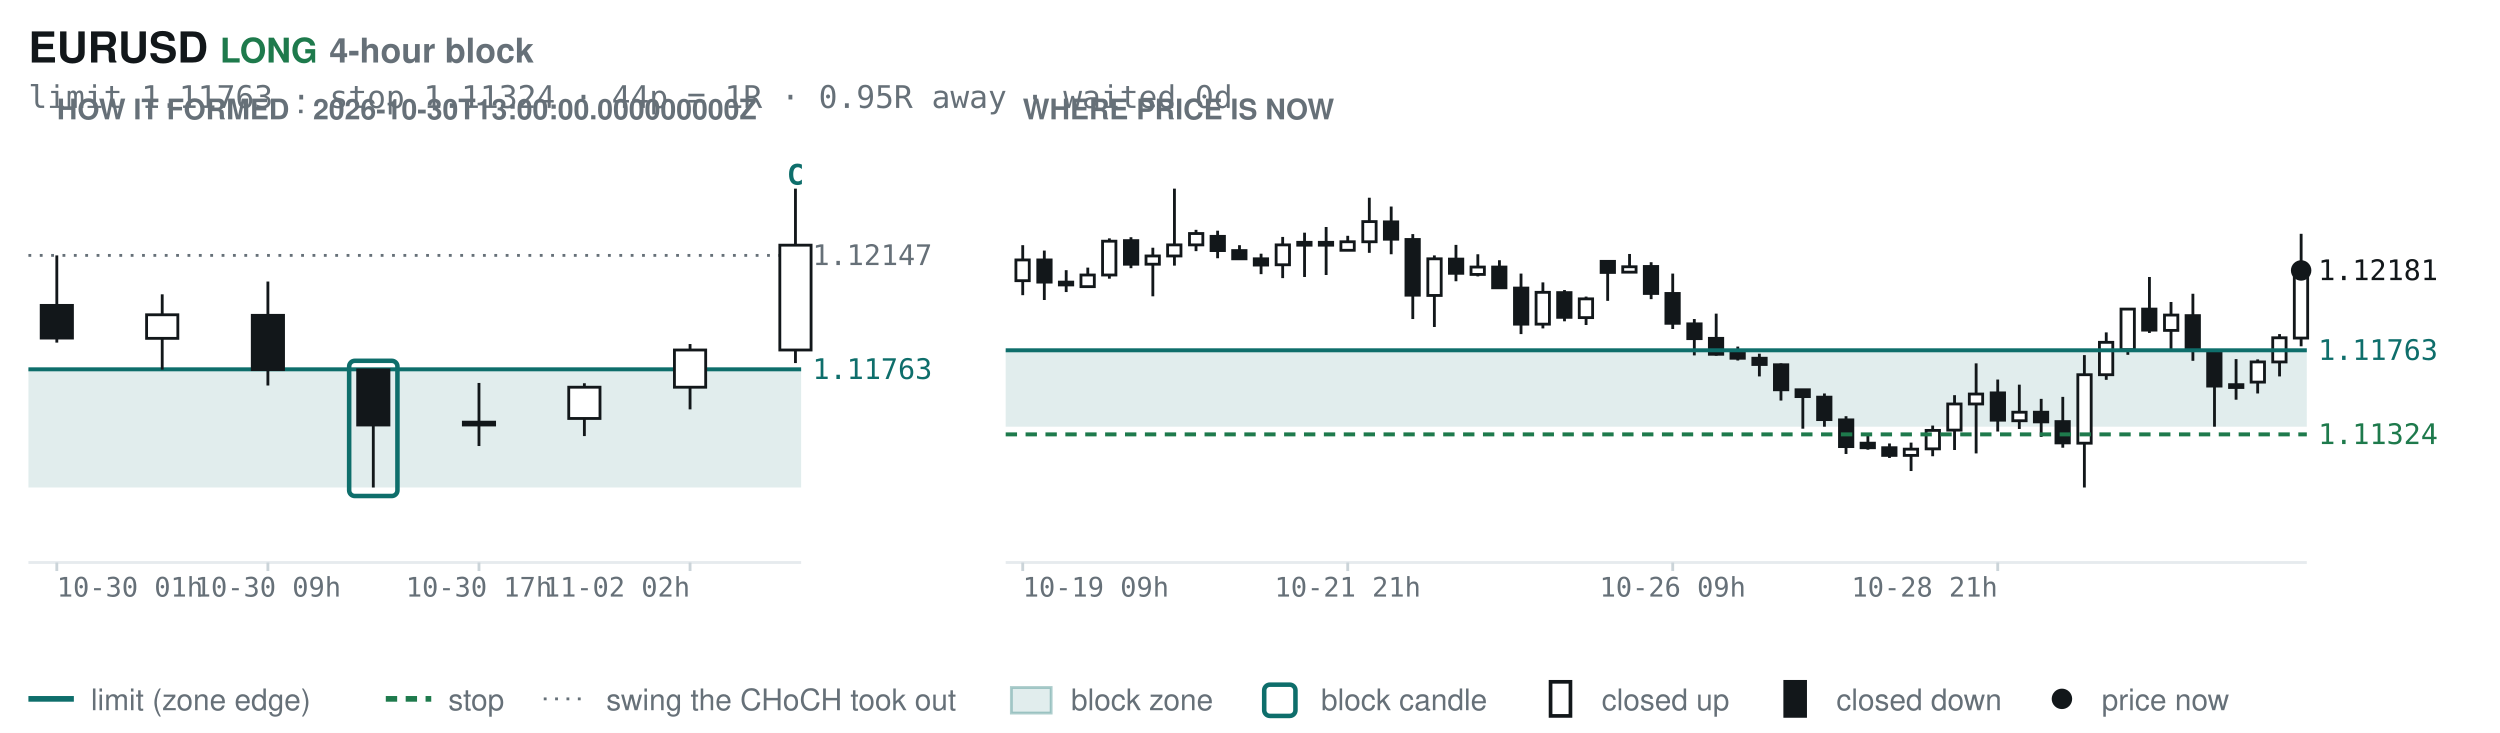
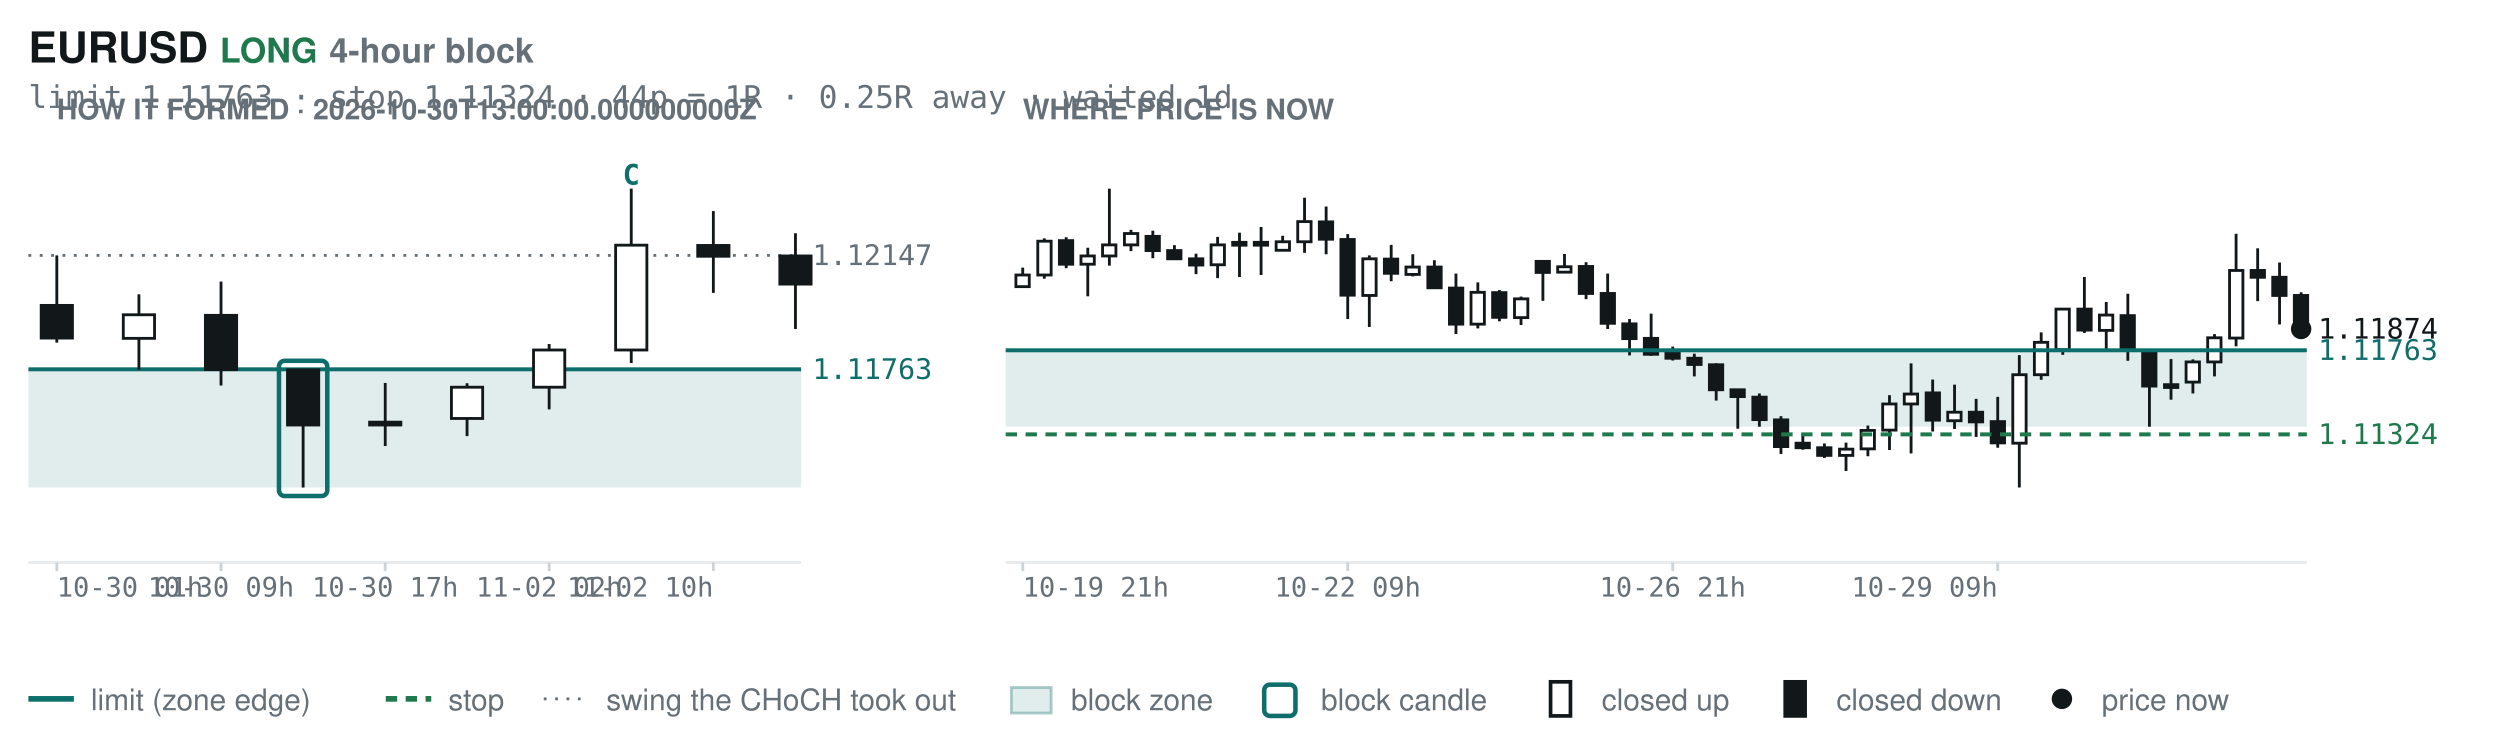
<svg xmlns="http://www.w3.org/2000/svg" viewBox="0 0 880 258" width="880" height="258" role="img" aria-label="EURUSD long order block: the candles that formed it, and where price is now">
  <rect width="880" height="258" fill="#FFFFFF" />
  <text x="10" y="22" fill="#12171A" font-family="system-ui,-apple-system,Segoe UI,Helvetica,Arial,sans-serif" font-size="15" font-weight="700">EURUSD <tspan fill="#1E7A4C" font-size="12">LONG</tspan>
    <tspan fill="#667078" font-size="12">4-hour block</tspan>
  </text>
-   <text x="10" y="38" fill="#667078" font-family="ui-monospace,SFMono-Regular,Menlo,Consolas,monospace" font-size="11">limit 1.11763 · stop 1.11324 · 44p = 1R · 0.95R away · waited 0d</text>
+   <text x="10" y="38" fill="#667078" font-family="ui-monospace,SFMono-Regular,Menlo,Consolas,monospace" font-size="11">limit 1.11763 · stop 1.11324 · 44p = 1R · 0.25R away · waited 1d</text>
  <text x="20" y="42" fill="#667078" font-family="system-ui,-apple-system,Segoe UI,Helvetica,Arial,sans-serif" font-size="10" font-weight="600">HOW IT FORMED · 2026-10-30T13:00:00.000000000Z</text>
  <text x="360" y="42" fill="#667078" font-family="system-ui,-apple-system,Segoe UI,Helvetica,Arial,sans-serif" font-size="10" font-weight="600">WHERE PRICE IS NOW</text>
  <rect x="10.0" y="130.0" width="272.0" height="41.6" fill="#0E6E6B1F" />
  <line x1="10.0" y1="89.9" x2="282.0" y2="89.9" stroke="#667078" stroke-width="1" stroke-dasharray="1 3" />
  <line x1="10.0" y1="130.0" x2="282.0" y2="130.0" stroke="#0E6E6B" stroke-width="1.4" />
  <line x1="20.0" y1="89.9" x2="20.0" y2="120.6" stroke="#12171A" stroke-width="1" />
  <rect x="14.5" y="107.5" width="11.0" height="11.5" fill="#12171A" stroke="#12171A" stroke-width="1" />
-   <line x1="57.1" y1="103.6" x2="57.1" y2="130.1" stroke="#12171A" stroke-width="1" />
-   <rect x="51.6" y="110.8" width="11.0" height="8.3" fill="#FFFFFF" stroke="#12171A" stroke-width="1" />
-   <line x1="94.3" y1="99.1" x2="94.3" y2="135.7" stroke="#12171A" stroke-width="1" />
-   <rect x="88.8" y="111.0" width="11.0" height="19.1" fill="#12171A" stroke="#12171A" stroke-width="1" />
-   <line x1="131.4" y1="130.0" x2="131.4" y2="171.6" stroke="#12171A" stroke-width="1" />
-   <rect x="125.9" y="130.2" width="11.0" height="19.4" fill="#12171A" stroke="#12171A" stroke-width="1" />
-   <line x1="168.6" y1="134.8" x2="168.6" y2="157.0" stroke="#12171A" stroke-width="1" />
-   <rect x="163.1" y="148.6" width="11.0" height="1.0" fill="#FFFFFF" stroke="#12171A" stroke-width="1" />
-   <line x1="205.7" y1="134.9" x2="205.7" y2="153.5" stroke="#12171A" stroke-width="1" />
-   <rect x="200.2" y="136.3" width="11.0" height="11.0" fill="#FFFFFF" stroke="#12171A" stroke-width="1" />
-   <line x1="242.9" y1="121.1" x2="242.9" y2="144.1" stroke="#12171A" stroke-width="1" />
-   <rect x="237.4" y="123.2" width="11.0" height="13.1" fill="#FFFFFF" stroke="#12171A" stroke-width="1" />
-   <line x1="280.0" y1="66.4" x2="280.0" y2="127.8" stroke="#12171A" stroke-width="1" />
-   <rect x="274.5" y="86.3" width="11.0" height="36.9" fill="#FFFFFF" stroke="#12171A" stroke-width="1" />
-   <rect x="122.9" y="127.0" width="17.0" height="47.6" fill="none" stroke="#0E6E6B" stroke-width="1.6" rx="2" />
-   <text x="280.0" y="65" fill="#0E6E6B" text-anchor="middle" font-family="ui-monospace,SFMono-Regular,Menlo,Consolas,monospace" font-size="10" font-weight="700">C</text>
+   <line x1="48.9" y1="103.6" x2="48.9" y2="130.1" stroke="#12171A" stroke-width="1" />
+   <rect x="43.4" y="110.8" width="11.0" height="8.3" fill="#FFFFFF" stroke="#12171A" stroke-width="1" />
+   <line x1="77.8" y1="99.1" x2="77.8" y2="135.7" stroke="#12171A" stroke-width="1" />
+   <rect x="72.3" y="111.0" width="11.0" height="19.1" fill="#12171A" stroke="#12171A" stroke-width="1" />
+   <line x1="106.7" y1="130.0" x2="106.7" y2="171.6" stroke="#12171A" stroke-width="1" />
+   <rect x="101.2" y="130.2" width="11.0" height="19.4" fill="#12171A" stroke="#12171A" stroke-width="1" />
+   <line x1="135.6" y1="134.8" x2="135.6" y2="157.0" stroke="#12171A" stroke-width="1" />
+   <rect x="130.1" y="148.6" width="11.0" height="1.0" fill="#FFFFFF" stroke="#12171A" stroke-width="1" />
+   <line x1="164.4" y1="134.9" x2="164.4" y2="153.5" stroke="#12171A" stroke-width="1" />
+   <rect x="158.9" y="136.3" width="11.0" height="11.0" fill="#FFFFFF" stroke="#12171A" stroke-width="1" />
+   <line x1="193.3" y1="121.1" x2="193.3" y2="144.1" stroke="#12171A" stroke-width="1" />
+   <rect x="187.8" y="123.2" width="11.0" height="13.1" fill="#FFFFFF" stroke="#12171A" stroke-width="1" />
+   <line x1="222.2" y1="66.4" x2="222.2" y2="127.8" stroke="#12171A" stroke-width="1" />
+   <rect x="216.7" y="86.3" width="11.0" height="36.9" fill="#FFFFFF" stroke="#12171A" stroke-width="1" />
+   <line x1="251.1" y1="74.3" x2="251.1" y2="103.1" stroke="#12171A" stroke-width="1" />
+   <rect x="245.6" y="86.4" width="11.0" height="3.8" fill="#12171A" stroke="#12171A" stroke-width="1" />
+   <line x1="280.0" y1="82.1" x2="280.0" y2="115.8" stroke="#12171A" stroke-width="1" />
+   <rect x="274.5" y="90.1" width="11.0" height="9.9" fill="#12171A" stroke="#12171A" stroke-width="1" />
+   <rect x="98.2" y="127.0" width="17.0" height="47.6" fill="none" stroke="#0E6E6B" stroke-width="1.6" rx="2" />
+   <text x="222.2" y="65" fill="#0E6E6B" text-anchor="middle" font-family="ui-monospace,SFMono-Regular,Menlo,Consolas,monospace" font-size="10" font-weight="700">C</text>
  <line x1="10.0" y1="198.0" x2="282.0" y2="198.0" stroke="#E6EBEE" stroke-width="1" />
  <line x1="20.0" y1="198.0" x2="20.0" y2="201.0" stroke="#CBD4D9" stroke-width="1" />
  <text x="20.0" y="210.0" fill="#667078" text-anchor="start" font-family="ui-monospace,SFMono-Regular,Menlo,Consolas,monospace" font-size="9.5">10-30 01h</text>
-   <line x1="94.3" y1="198.0" x2="94.3" y2="201.0" stroke="#CBD4D9" stroke-width="1" />
-   <text x="94.3" y="210.0" fill="#667078" text-anchor="middle" font-family="ui-monospace,SFMono-Regular,Menlo,Consolas,monospace" font-size="9.5">10-30 09h</text>
-   <line x1="168.6" y1="198.0" x2="168.6" y2="201.0" stroke="#CBD4D9" stroke-width="1" />
-   <text x="168.6" y="210.0" fill="#667078" text-anchor="middle" font-family="ui-monospace,SFMono-Regular,Menlo,Consolas,monospace" font-size="9.5">10-30 17h</text>
-   <line x1="242.9" y1="198.0" x2="242.9" y2="201.0" stroke="#CBD4D9" stroke-width="1" />
-   <text x="242.9" y="210.0" fill="#667078" text-anchor="end" font-family="ui-monospace,SFMono-Regular,Menlo,Consolas,monospace" font-size="9.5">11-02 02h</text>
+   <line x1="77.8" y1="198.0" x2="77.8" y2="201.0" stroke="#CBD4D9" stroke-width="1" />
+   <text x="77.8" y="210.0" fill="#667078" text-anchor="middle" font-family="ui-monospace,SFMono-Regular,Menlo,Consolas,monospace" font-size="9.5">10-30 09h</text>
+   <line x1="135.6" y1="198.0" x2="135.6" y2="201.0" stroke="#CBD4D9" stroke-width="1" />
+   <text x="135.6" y="210.0" fill="#667078" text-anchor="middle" font-family="ui-monospace,SFMono-Regular,Menlo,Consolas,monospace" font-size="9.5">10-30 17h</text>
+   <line x1="193.3" y1="198.0" x2="193.3" y2="201.0" stroke="#CBD4D9" stroke-width="1" />
+   <text x="193.3" y="210.0" fill="#667078" text-anchor="middle" font-family="ui-monospace,SFMono-Regular,Menlo,Consolas,monospace" font-size="9.5">11-02 02h</text>
+   <line x1="251.1" y1="198.0" x2="251.1" y2="201.0" stroke="#CBD4D9" stroke-width="1" />
+   <text x="251.1" y="210.0" fill="#667078" text-anchor="end" font-family="ui-monospace,SFMono-Regular,Menlo,Consolas,monospace" font-size="9.5">11-02 10h</text>
  <text x="286.0" y="133.4" fill="#0E6E6B" font-family="ui-monospace,SFMono-Regular,Menlo,Consolas,monospace" font-size="10">1.11763</text>
  <text x="286.0" y="93.3" fill="#667078" font-family="ui-monospace,SFMono-Regular,Menlo,Consolas,monospace" font-size="10">1.12147</text>
  <rect x="354.0" y="123.3" width="458.0" height="26.9" fill="#0E6E6B1F" />
-   <line x1="360.0" y1="86.3" x2="360.0" y2="103.9" stroke="#12171A" stroke-width="1" />
-   <rect x="357.6" y="91.5" width="4.7" height="7.3" fill="#FFFFFF" stroke="#12171A" stroke-width="1" />
-   <line x1="367.6" y1="88.2" x2="367.6" y2="105.6" stroke="#12171A" stroke-width="1" />
-   <rect x="365.3" y="91.5" width="4.7" height="7.8" fill="#12171A" stroke="#12171A" stroke-width="1" />
-   <line x1="375.3" y1="95.1" x2="375.3" y2="102.8" stroke="#12171A" stroke-width="1" />
-   <rect x="372.9" y="99.3" width="4.7" height="1.0" fill="#12171A" stroke="#12171A" stroke-width="1" />
-   <line x1="382.9" y1="94.2" x2="382.9" y2="100.9" stroke="#12171A" stroke-width="1" />
-   <rect x="380.5" y="96.8" width="4.7" height="4.1" fill="#FFFFFF" stroke="#12171A" stroke-width="1" />
-   <line x1="390.5" y1="83.9" x2="390.5" y2="98.1" stroke="#12171A" stroke-width="1" />
-   <rect x="388.1" y="84.9" width="4.7" height="11.9" fill="#FFFFFF" stroke="#12171A" stroke-width="1" />
-   <line x1="398.1" y1="83.5" x2="398.1" y2="94.4" stroke="#12171A" stroke-width="1" />
-   <rect x="395.8" y="84.7" width="4.7" height="8.3" fill="#12171A" stroke="#12171A" stroke-width="1" />
-   <line x1="405.8" y1="87.2" x2="405.8" y2="104.3" stroke="#12171A" stroke-width="1" />
-   <rect x="403.4" y="90.1" width="4.7" height="2.9" fill="#FFFFFF" stroke="#12171A" stroke-width="1" />
-   <line x1="413.4" y1="66.4" x2="413.4" y2="93.5" stroke="#12171A" stroke-width="1" />
-   <rect x="411.0" y="86.2" width="4.7" height="3.9" fill="#FFFFFF" stroke="#12171A" stroke-width="1" />
-   <line x1="421.0" y1="80.9" x2="421.0" y2="88.4" stroke="#12171A" stroke-width="1" />
-   <rect x="418.7" y="82.2" width="4.7" height="4.0" fill="#FFFFFF" stroke="#12171A" stroke-width="1" />
-   <line x1="428.6" y1="81.2" x2="428.6" y2="90.9" stroke="#12171A" stroke-width="1" />
-   <rect x="426.3" y="83.2" width="4.7" height="5.0" fill="#12171A" stroke="#12171A" stroke-width="1" />
-   <line x1="436.3" y1="86.3" x2="436.3" y2="91.5" stroke="#12171A" stroke-width="1" />
-   <rect x="433.9" y="88.2" width="4.7" height="2.9" fill="#12171A" stroke="#12171A" stroke-width="1" />
-   <line x1="443.9" y1="89.3" x2="443.9" y2="96.5" stroke="#12171A" stroke-width="1" />
-   <rect x="441.5" y="91.1" width="4.7" height="2.2" fill="#12171A" stroke="#12171A" stroke-width="1" />
-   <line x1="451.5" y1="83.4" x2="451.5" y2="97.9" stroke="#12171A" stroke-width="1" />
-   <rect x="449.2" y="86.2" width="4.7" height="7.0" fill="#FFFFFF" stroke="#12171A" stroke-width="1" />
-   <line x1="459.2" y1="81.9" x2="459.2" y2="97.5" stroke="#12171A" stroke-width="1" />
-   <rect x="456.8" y="85.3" width="4.7" height="1.0" fill="#FFFFFF" stroke="#12171A" stroke-width="1" />
-   <line x1="466.8" y1="79.9" x2="466.8" y2="96.8" stroke="#12171A" stroke-width="1" />
-   <rect x="464.4" y="85.3" width="4.7" height="1.0" fill="#FFFFFF" stroke="#12171A" stroke-width="1" />
-   <line x1="474.4" y1="83.0" x2="474.4" y2="88.2" stroke="#12171A" stroke-width="1" />
-   <rect x="472.0" y="85.1" width="4.7" height="3.0" fill="#FFFFFF" stroke="#12171A" stroke-width="1" />
-   <line x1="482.0" y1="69.6" x2="482.0" y2="89.0" stroke="#12171A" stroke-width="1" />
-   <rect x="479.7" y="78.0" width="4.7" height="7.1" fill="#FFFFFF" stroke="#12171A" stroke-width="1" />
-   <line x1="489.7" y1="72.7" x2="489.7" y2="89.5" stroke="#12171A" stroke-width="1" />
-   <rect x="487.3" y="78.1" width="4.7" height="6.1" fill="#12171A" stroke="#12171A" stroke-width="1" />
-   <line x1="497.3" y1="82.4" x2="497.3" y2="112.3" stroke="#12171A" stroke-width="1" />
-   <rect x="494.9" y="84.3" width="4.7" height="19.6" fill="#12171A" stroke="#12171A" stroke-width="1" />
-   <line x1="504.9" y1="89.9" x2="504.9" y2="115.1" stroke="#12171A" stroke-width="1" />
-   <rect x="502.6" y="91.1" width="4.7" height="12.9" fill="#FFFFFF" stroke="#12171A" stroke-width="1" />
-   <line x1="512.5" y1="86.2" x2="512.5" y2="99.0" stroke="#12171A" stroke-width="1" />
-   <rect x="510.2" y="91.2" width="4.7" height="5.0" fill="#12171A" stroke="#12171A" stroke-width="1" />
-   <line x1="520.2" y1="89.5" x2="520.2" y2="97.3" stroke="#12171A" stroke-width="1" />
-   <rect x="517.8" y="94.0" width="4.7" height="2.6" fill="#FFFFFF" stroke="#12171A" stroke-width="1" />
-   <line x1="527.8" y1="91.6" x2="527.8" y2="101.4" stroke="#12171A" stroke-width="1" />
-   <rect x="525.4" y="94.0" width="4.7" height="7.3" fill="#12171A" stroke="#12171A" stroke-width="1" />
-   <line x1="535.4" y1="96.3" x2="535.4" y2="117.6" stroke="#12171A" stroke-width="1" />
-   <rect x="533.1" y="101.4" width="4.7" height="12.7" fill="#12171A" stroke="#12171A" stroke-width="1" />
-   <line x1="543.1" y1="99.4" x2="543.1" y2="115.6" stroke="#12171A" stroke-width="1" />
-   <rect x="540.7" y="102.9" width="4.7" height="11.2" fill="#FFFFFF" stroke="#12171A" stroke-width="1" />
-   <line x1="550.7" y1="102.1" x2="550.7" y2="113.1" stroke="#12171A" stroke-width="1" />
-   <rect x="548.3" y="103.0" width="4.7" height="8.7" fill="#12171A" stroke="#12171A" stroke-width="1" />
-   <line x1="558.3" y1="104.4" x2="558.3" y2="114.4" stroke="#12171A" stroke-width="1" />
-   <rect x="555.9" y="105.2" width="4.7" height="6.6" fill="#FFFFFF" stroke="#12171A" stroke-width="1" />
-   <line x1="565.9" y1="91.7" x2="565.9" y2="105.9" stroke="#12171A" stroke-width="1" />
-   <rect x="563.6" y="92.0" width="4.7" height="3.9" fill="#12171A" stroke="#12171A" stroke-width="1" />
-   <line x1="573.6" y1="89.4" x2="573.6" y2="96.0" stroke="#12171A" stroke-width="1" />
-   <rect x="571.2" y="93.9" width="4.7" height="1.9" fill="#FFFFFF" stroke="#12171A" stroke-width="1" />
-   <line x1="581.2" y1="92.3" x2="581.2" y2="105.3" stroke="#12171A" stroke-width="1" />
-   <rect x="578.8" y="93.8" width="4.7" height="9.5" fill="#12171A" stroke="#12171A" stroke-width="1" />
-   <line x1="588.8" y1="96.3" x2="588.8" y2="115.8" stroke="#12171A" stroke-width="1" />
-   <rect x="586.4" y="103.3" width="4.7" height="10.5" fill="#12171A" stroke="#12171A" stroke-width="1" />
-   <line x1="596.4" y1="112.3" x2="596.4" y2="125.1" stroke="#12171A" stroke-width="1" />
-   <rect x="594.1" y="114.0" width="4.7" height="5.2" fill="#12171A" stroke="#12171A" stroke-width="1" />
-   <line x1="604.1" y1="110.4" x2="604.1" y2="125.2" stroke="#12171A" stroke-width="1" />
-   <rect x="601.7" y="119.1" width="4.7" height="5.6" fill="#12171A" stroke="#12171A" stroke-width="1" />
-   <line x1="611.7" y1="122.0" x2="611.7" y2="126.9" stroke="#12171A" stroke-width="1" />
-   <rect x="609.3" y="123.9" width="4.7" height="2.2" fill="#12171A" stroke="#12171A" stroke-width="1" />
-   <line x1="619.3" y1="124.5" x2="619.3" y2="132.5" stroke="#12171A" stroke-width="1" />
-   <rect x="617.0" y="126.1" width="4.7" height="2.2" fill="#12171A" stroke="#12171A" stroke-width="1" />
-   <line x1="626.9" y1="127.9" x2="626.9" y2="141.0" stroke="#12171A" stroke-width="1" />
-   <rect x="624.6" y="128.4" width="4.7" height="8.8" fill="#12171A" stroke="#12171A" stroke-width="1" />
-   <line x1="634.6" y1="137.2" x2="634.6" y2="150.9" stroke="#12171A" stroke-width="1" />
-   <rect x="632.2" y="137.2" width="4.7" height="2.4" fill="#12171A" stroke="#12171A" stroke-width="1" />
-   <line x1="642.2" y1="138.5" x2="642.2" y2="150.2" stroke="#12171A" stroke-width="1" />
-   <rect x="639.8" y="139.8" width="4.7" height="7.9" fill="#12171A" stroke="#12171A" stroke-width="1" />
-   <line x1="649.8" y1="146.5" x2="649.8" y2="159.8" stroke="#12171A" stroke-width="1" />
-   <rect x="647.5" y="147.8" width="4.7" height="9.4" fill="#12171A" stroke="#12171A" stroke-width="1" />
-   <line x1="657.5" y1="153.0" x2="657.5" y2="158.3" stroke="#12171A" stroke-width="1" />
-   <rect x="655.1" y="156.0" width="4.7" height="1.6" fill="#12171A" stroke="#12171A" stroke-width="1" />
-   <line x1="665.1" y1="156.1" x2="665.1" y2="161.2" stroke="#12171A" stroke-width="1" />
-   <rect x="662.7" y="157.6" width="4.7" height="2.7" fill="#12171A" stroke="#12171A" stroke-width="1" />
-   <line x1="672.7" y1="155.8" x2="672.7" y2="165.8" stroke="#12171A" stroke-width="1" />
-   <rect x="670.3" y="158.1" width="4.7" height="2.2" fill="#FFFFFF" stroke="#12171A" stroke-width="1" />
-   <line x1="680.3" y1="149.8" x2="680.3" y2="160.6" stroke="#12171A" stroke-width="1" />
-   <rect x="678.0" y="151.5" width="4.7" height="6.5" fill="#FFFFFF" stroke="#12171A" stroke-width="1" />
-   <line x1="688.0" y1="139.1" x2="688.0" y2="158.4" stroke="#12171A" stroke-width="1" />
-   <rect x="685.6" y="142.2" width="4.7" height="9.2" fill="#FFFFFF" stroke="#12171A" stroke-width="1" />
-   <line x1="695.6" y1="127.9" x2="695.6" y2="159.6" stroke="#12171A" stroke-width="1" />
-   <rect x="693.2" y="138.7" width="4.7" height="3.5" fill="#FFFFFF" stroke="#12171A" stroke-width="1" />
-   <line x1="703.2" y1="133.6" x2="703.2" y2="151.9" stroke="#12171A" stroke-width="1" />
-   <rect x="700.9" y="138.3" width="4.7" height="9.6" fill="#12171A" stroke="#12171A" stroke-width="1" />
-   <line x1="710.8" y1="135.4" x2="710.8" y2="151.0" stroke="#12171A" stroke-width="1" />
-   <rect x="708.5" y="145.1" width="4.7" height="3.0" fill="#FFFFFF" stroke="#12171A" stroke-width="1" />
-   <line x1="718.5" y1="140.4" x2="718.5" y2="153.8" stroke="#12171A" stroke-width="1" />
-   <rect x="716.1" y="145.1" width="4.7" height="3.4" fill="#12171A" stroke="#12171A" stroke-width="1" />
-   <line x1="726.1" y1="139.7" x2="726.1" y2="157.6" stroke="#12171A" stroke-width="1" />
-   <rect x="723.7" y="148.4" width="4.7" height="7.5" fill="#12171A" stroke="#12171A" stroke-width="1" />
-   <line x1="733.7" y1="125.0" x2="733.7" y2="171.6" stroke="#12171A" stroke-width="1" />
-   <rect x="731.4" y="131.9" width="4.7" height="24.1" fill="#FFFFFF" stroke="#12171A" stroke-width="1" />
-   <line x1="741.4" y1="117.0" x2="741.4" y2="133.7" stroke="#12171A" stroke-width="1" />
-   <rect x="739.0" y="120.5" width="4.7" height="11.4" fill="#FFFFFF" stroke="#12171A" stroke-width="1" />
-   <line x1="749.0" y1="108.8" x2="749.0" y2="124.9" stroke="#12171A" stroke-width="1" />
-   <rect x="746.6" y="108.8" width="4.7" height="14.3" fill="#FFFFFF" stroke="#12171A" stroke-width="1" />
-   <line x1="756.6" y1="97.5" x2="756.6" y2="117.2" stroke="#12171A" stroke-width="1" />
-   <rect x="754.2" y="108.8" width="4.7" height="7.4" fill="#12171A" stroke="#12171A" stroke-width="1" />
-   <line x1="764.2" y1="106.3" x2="764.2" y2="123.4" stroke="#12171A" stroke-width="1" />
-   <rect x="761.9" y="110.9" width="4.7" height="5.4" fill="#FFFFFF" stroke="#12171A" stroke-width="1" />
-   <line x1="771.9" y1="103.4" x2="771.9" y2="127.0" stroke="#12171A" stroke-width="1" />
-   <rect x="769.5" y="111.1" width="4.7" height="12.3" fill="#12171A" stroke="#12171A" stroke-width="1" />
-   <line x1="779.5" y1="123.3" x2="779.5" y2="150.2" stroke="#12171A" stroke-width="1" />
-   <rect x="777.1" y="123.4" width="4.7" height="12.5" fill="#12171A" stroke="#12171A" stroke-width="1" />
-   <line x1="787.1" y1="126.4" x2="787.1" y2="140.7" stroke="#12171A" stroke-width="1" />
-   <rect x="784.8" y="135.4" width="4.7" height="1.0" fill="#FFFFFF" stroke="#12171A" stroke-width="1" />
-   <line x1="794.7" y1="126.5" x2="794.7" y2="138.5" stroke="#12171A" stroke-width="1" />
-   <rect x="792.4" y="127.4" width="4.7" height="7.1" fill="#FFFFFF" stroke="#12171A" stroke-width="1" />
-   <line x1="802.4" y1="117.6" x2="802.4" y2="132.5" stroke="#12171A" stroke-width="1" />
-   <rect x="800.0" y="118.9" width="4.7" height="8.5" fill="#FFFFFF" stroke="#12171A" stroke-width="1" />
-   <line x1="810.0" y1="82.3" x2="810.0" y2="121.9" stroke="#12171A" stroke-width="1" />
-   <rect x="807.6" y="95.2" width="4.7" height="23.8" fill="#FFFFFF" stroke="#12171A" stroke-width="1" />
+   <line x1="360.0" y1="94.2" x2="360.0" y2="100.9" stroke="#12171A" stroke-width="1" />
+   <rect x="357.6" y="96.8" width="4.7" height="4.1" fill="#FFFFFF" stroke="#12171A" stroke-width="1" />
+   <line x1="367.6" y1="83.9" x2="367.6" y2="98.1" stroke="#12171A" stroke-width="1" />
+   <rect x="365.3" y="84.9" width="4.7" height="11.9" fill="#FFFFFF" stroke="#12171A" stroke-width="1" />
+   <line x1="375.3" y1="83.5" x2="375.3" y2="94.4" stroke="#12171A" stroke-width="1" />
+   <rect x="372.9" y="84.7" width="4.7" height="8.3" fill="#12171A" stroke="#12171A" stroke-width="1" />
+   <line x1="382.9" y1="87.2" x2="382.9" y2="104.3" stroke="#12171A" stroke-width="1" />
+   <rect x="380.5" y="90.1" width="4.7" height="2.9" fill="#FFFFFF" stroke="#12171A" stroke-width="1" />
+   <line x1="390.5" y1="66.4" x2="390.5" y2="93.5" stroke="#12171A" stroke-width="1" />
+   <rect x="388.1" y="86.2" width="4.7" height="3.9" fill="#FFFFFF" stroke="#12171A" stroke-width="1" />
+   <line x1="398.1" y1="80.9" x2="398.1" y2="88.4" stroke="#12171A" stroke-width="1" />
+   <rect x="395.8" y="82.2" width="4.7" height="4.0" fill="#FFFFFF" stroke="#12171A" stroke-width="1" />
+   <line x1="405.8" y1="81.2" x2="405.8" y2="90.9" stroke="#12171A" stroke-width="1" />
+   <rect x="403.4" y="83.2" width="4.7" height="5.0" fill="#12171A" stroke="#12171A" stroke-width="1" />
+   <line x1="413.4" y1="86.3" x2="413.4" y2="91.5" stroke="#12171A" stroke-width="1" />
+   <rect x="411.0" y="88.2" width="4.7" height="2.9" fill="#12171A" stroke="#12171A" stroke-width="1" />
+   <line x1="421.0" y1="89.3" x2="421.0" y2="96.5" stroke="#12171A" stroke-width="1" />
+   <rect x="418.7" y="91.1" width="4.7" height="2.2" fill="#12171A" stroke="#12171A" stroke-width="1" />
+   <line x1="428.6" y1="83.4" x2="428.6" y2="97.9" stroke="#12171A" stroke-width="1" />
+   <rect x="426.3" y="86.2" width="4.7" height="7.0" fill="#FFFFFF" stroke="#12171A" stroke-width="1" />
+   <line x1="436.3" y1="81.9" x2="436.3" y2="97.5" stroke="#12171A" stroke-width="1" />
+   <rect x="433.9" y="85.3" width="4.7" height="1.0" fill="#FFFFFF" stroke="#12171A" stroke-width="1" />
+   <line x1="443.9" y1="79.9" x2="443.9" y2="96.8" stroke="#12171A" stroke-width="1" />
+   <rect x="441.5" y="85.3" width="4.7" height="1.0" fill="#FFFFFF" stroke="#12171A" stroke-width="1" />
+   <line x1="451.5" y1="83.0" x2="451.5" y2="88.2" stroke="#12171A" stroke-width="1" />
+   <rect x="449.2" y="85.1" width="4.7" height="3.0" fill="#FFFFFF" stroke="#12171A" stroke-width="1" />
+   <line x1="459.2" y1="69.6" x2="459.2" y2="89.0" stroke="#12171A" stroke-width="1" />
+   <rect x="456.8" y="78.0" width="4.7" height="7.1" fill="#FFFFFF" stroke="#12171A" stroke-width="1" />
+   <line x1="466.8" y1="72.7" x2="466.8" y2="89.5" stroke="#12171A" stroke-width="1" />
+   <rect x="464.4" y="78.1" width="4.7" height="6.1" fill="#12171A" stroke="#12171A" stroke-width="1" />
+   <line x1="474.4" y1="82.4" x2="474.4" y2="112.3" stroke="#12171A" stroke-width="1" />
+   <rect x="472.0" y="84.3" width="4.7" height="19.6" fill="#12171A" stroke="#12171A" stroke-width="1" />
+   <line x1="482.0" y1="89.9" x2="482.0" y2="115.1" stroke="#12171A" stroke-width="1" />
+   <rect x="479.7" y="91.1" width="4.7" height="12.9" fill="#FFFFFF" stroke="#12171A" stroke-width="1" />
+   <line x1="489.7" y1="86.2" x2="489.7" y2="99.0" stroke="#12171A" stroke-width="1" />
+   <rect x="487.3" y="91.2" width="4.7" height="5.0" fill="#12171A" stroke="#12171A" stroke-width="1" />
+   <line x1="497.3" y1="89.5" x2="497.3" y2="97.3" stroke="#12171A" stroke-width="1" />
+   <rect x="494.9" y="94.0" width="4.7" height="2.6" fill="#FFFFFF" stroke="#12171A" stroke-width="1" />
+   <line x1="504.9" y1="91.6" x2="504.9" y2="101.4" stroke="#12171A" stroke-width="1" />
+   <rect x="502.6" y="94.0" width="4.7" height="7.3" fill="#12171A" stroke="#12171A" stroke-width="1" />
+   <line x1="512.5" y1="96.3" x2="512.5" y2="117.6" stroke="#12171A" stroke-width="1" />
+   <rect x="510.2" y="101.4" width="4.7" height="12.7" fill="#12171A" stroke="#12171A" stroke-width="1" />
+   <line x1="520.2" y1="99.4" x2="520.2" y2="115.6" stroke="#12171A" stroke-width="1" />
+   <rect x="517.8" y="102.9" width="4.7" height="11.2" fill="#FFFFFF" stroke="#12171A" stroke-width="1" />
+   <line x1="527.8" y1="102.1" x2="527.8" y2="113.1" stroke="#12171A" stroke-width="1" />
+   <rect x="525.4" y="103.0" width="4.7" height="8.7" fill="#12171A" stroke="#12171A" stroke-width="1" />
+   <line x1="535.4" y1="104.4" x2="535.4" y2="114.4" stroke="#12171A" stroke-width="1" />
+   <rect x="533.1" y="105.2" width="4.7" height="6.6" fill="#FFFFFF" stroke="#12171A" stroke-width="1" />
+   <line x1="543.1" y1="91.7" x2="543.1" y2="105.9" stroke="#12171A" stroke-width="1" />
+   <rect x="540.7" y="92.0" width="4.7" height="3.9" fill="#12171A" stroke="#12171A" stroke-width="1" />
+   <line x1="550.7" y1="89.4" x2="550.7" y2="96.0" stroke="#12171A" stroke-width="1" />
+   <rect x="548.3" y="93.9" width="4.7" height="1.9" fill="#FFFFFF" stroke="#12171A" stroke-width="1" />
+   <line x1="558.3" y1="92.3" x2="558.3" y2="105.3" stroke="#12171A" stroke-width="1" />
+   <rect x="555.9" y="93.8" width="4.7" height="9.5" fill="#12171A" stroke="#12171A" stroke-width="1" />
+   <line x1="565.9" y1="96.3" x2="565.9" y2="115.8" stroke="#12171A" stroke-width="1" />
+   <rect x="563.6" y="103.3" width="4.7" height="10.5" fill="#12171A" stroke="#12171A" stroke-width="1" />
+   <line x1="573.6" y1="112.3" x2="573.6" y2="125.1" stroke="#12171A" stroke-width="1" />
+   <rect x="571.2" y="114.0" width="4.7" height="5.2" fill="#12171A" stroke="#12171A" stroke-width="1" />
+   <line x1="581.2" y1="110.4" x2="581.2" y2="125.2" stroke="#12171A" stroke-width="1" />
+   <rect x="578.8" y="119.1" width="4.7" height="5.6" fill="#12171A" stroke="#12171A" stroke-width="1" />
+   <line x1="588.8" y1="122.0" x2="588.8" y2="126.9" stroke="#12171A" stroke-width="1" />
+   <rect x="586.4" y="123.9" width="4.7" height="2.2" fill="#12171A" stroke="#12171A" stroke-width="1" />
+   <line x1="596.4" y1="124.5" x2="596.4" y2="132.5" stroke="#12171A" stroke-width="1" />
+   <rect x="594.1" y="126.1" width="4.7" height="2.2" fill="#12171A" stroke="#12171A" stroke-width="1" />
+   <line x1="604.1" y1="127.9" x2="604.1" y2="141.0" stroke="#12171A" stroke-width="1" />
+   <rect x="601.7" y="128.4" width="4.7" height="8.8" fill="#12171A" stroke="#12171A" stroke-width="1" />
+   <line x1="611.7" y1="137.2" x2="611.7" y2="150.9" stroke="#12171A" stroke-width="1" />
+   <rect x="609.3" y="137.2" width="4.7" height="2.4" fill="#12171A" stroke="#12171A" stroke-width="1" />
+   <line x1="619.3" y1="138.5" x2="619.3" y2="150.2" stroke="#12171A" stroke-width="1" />
+   <rect x="617.0" y="139.8" width="4.7" height="7.9" fill="#12171A" stroke="#12171A" stroke-width="1" />
+   <line x1="626.9" y1="146.5" x2="626.9" y2="159.8" stroke="#12171A" stroke-width="1" />
+   <rect x="624.6" y="147.8" width="4.7" height="9.4" fill="#12171A" stroke="#12171A" stroke-width="1" />
+   <line x1="634.6" y1="153.0" x2="634.6" y2="158.3" stroke="#12171A" stroke-width="1" />
+   <rect x="632.2" y="156.0" width="4.7" height="1.6" fill="#12171A" stroke="#12171A" stroke-width="1" />
+   <line x1="642.2" y1="156.1" x2="642.2" y2="161.2" stroke="#12171A" stroke-width="1" />
+   <rect x="639.8" y="157.6" width="4.7" height="2.7" fill="#12171A" stroke="#12171A" stroke-width="1" />
+   <line x1="649.8" y1="155.8" x2="649.8" y2="165.8" stroke="#12171A" stroke-width="1" />
+   <rect x="647.5" y="158.1" width="4.7" height="2.2" fill="#FFFFFF" stroke="#12171A" stroke-width="1" />
+   <line x1="657.5" y1="149.8" x2="657.5" y2="160.6" stroke="#12171A" stroke-width="1" />
+   <rect x="655.1" y="151.5" width="4.7" height="6.5" fill="#FFFFFF" stroke="#12171A" stroke-width="1" />
+   <line x1="665.1" y1="139.1" x2="665.1" y2="158.4" stroke="#12171A" stroke-width="1" />
+   <rect x="662.7" y="142.2" width="4.7" height="9.2" fill="#FFFFFF" stroke="#12171A" stroke-width="1" />
+   <line x1="672.7" y1="127.9" x2="672.7" y2="159.6" stroke="#12171A" stroke-width="1" />
+   <rect x="670.3" y="138.7" width="4.7" height="3.5" fill="#FFFFFF" stroke="#12171A" stroke-width="1" />
+   <line x1="680.3" y1="133.6" x2="680.3" y2="151.9" stroke="#12171A" stroke-width="1" />
+   <rect x="678.0" y="138.3" width="4.7" height="9.6" fill="#12171A" stroke="#12171A" stroke-width="1" />
+   <line x1="688.0" y1="135.4" x2="688.0" y2="151.0" stroke="#12171A" stroke-width="1" />
+   <rect x="685.6" y="145.1" width="4.7" height="3.0" fill="#FFFFFF" stroke="#12171A" stroke-width="1" />
+   <line x1="695.6" y1="140.4" x2="695.6" y2="153.8" stroke="#12171A" stroke-width="1" />
+   <rect x="693.2" y="145.1" width="4.7" height="3.4" fill="#12171A" stroke="#12171A" stroke-width="1" />
+   <line x1="703.2" y1="139.7" x2="703.2" y2="157.6" stroke="#12171A" stroke-width="1" />
+   <rect x="700.9" y="148.4" width="4.7" height="7.5" fill="#12171A" stroke="#12171A" stroke-width="1" />
+   <line x1="710.8" y1="125.0" x2="710.8" y2="171.6" stroke="#12171A" stroke-width="1" />
+   <rect x="708.5" y="131.9" width="4.7" height="24.1" fill="#FFFFFF" stroke="#12171A" stroke-width="1" />
+   <line x1="718.5" y1="117.0" x2="718.5" y2="133.7" stroke="#12171A" stroke-width="1" />
+   <rect x="716.1" y="120.5" width="4.7" height="11.4" fill="#FFFFFF" stroke="#12171A" stroke-width="1" />
+   <line x1="726.1" y1="108.8" x2="726.1" y2="124.9" stroke="#12171A" stroke-width="1" />
+   <rect x="723.7" y="108.8" width="4.7" height="14.3" fill="#FFFFFF" stroke="#12171A" stroke-width="1" />
+   <line x1="733.7" y1="97.5" x2="733.7" y2="117.2" stroke="#12171A" stroke-width="1" />
+   <rect x="731.4" y="108.8" width="4.7" height="7.4" fill="#12171A" stroke="#12171A" stroke-width="1" />
+   <line x1="741.4" y1="106.3" x2="741.4" y2="123.4" stroke="#12171A" stroke-width="1" />
+   <rect x="739.0" y="110.9" width="4.7" height="5.4" fill="#FFFFFF" stroke="#12171A" stroke-width="1" />
+   <line x1="749.0" y1="103.4" x2="749.0" y2="127.0" stroke="#12171A" stroke-width="1" />
+   <rect x="746.6" y="111.1" width="4.7" height="12.3" fill="#12171A" stroke="#12171A" stroke-width="1" />
+   <line x1="756.6" y1="123.3" x2="756.6" y2="150.2" stroke="#12171A" stroke-width="1" />
+   <rect x="754.2" y="123.4" width="4.7" height="12.5" fill="#12171A" stroke="#12171A" stroke-width="1" />
+   <line x1="764.2" y1="126.4" x2="764.2" y2="140.7" stroke="#12171A" stroke-width="1" />
+   <rect x="761.9" y="135.4" width="4.7" height="1.0" fill="#FFFFFF" stroke="#12171A" stroke-width="1" />
+   <line x1="771.9" y1="126.5" x2="771.9" y2="138.5" stroke="#12171A" stroke-width="1" />
+   <rect x="769.5" y="127.4" width="4.7" height="7.1" fill="#FFFFFF" stroke="#12171A" stroke-width="1" />
+   <line x1="779.5" y1="117.6" x2="779.5" y2="132.5" stroke="#12171A" stroke-width="1" />
+   <rect x="777.1" y="118.9" width="4.7" height="8.5" fill="#FFFFFF" stroke="#12171A" stroke-width="1" />
+   <line x1="787.1" y1="82.3" x2="787.1" y2="121.9" stroke="#12171A" stroke-width="1" />
+   <rect x="784.8" y="95.2" width="4.7" height="23.8" fill="#FFFFFF" stroke="#12171A" stroke-width="1" />
+   <line x1="794.7" y1="87.4" x2="794.7" y2="106.0" stroke="#12171A" stroke-width="1" />
+   <rect x="792.4" y="95.2" width="4.7" height="2.4" fill="#12171A" stroke="#12171A" stroke-width="1" />
+   <line x1="802.4" y1="92.4" x2="802.4" y2="114.2" stroke="#12171A" stroke-width="1" />
+   <rect x="800.0" y="97.6" width="4.7" height="6.4" fill="#12171A" stroke="#12171A" stroke-width="1" />
+   <line x1="810.0" y1="102.9" x2="810.0" y2="116.1" stroke="#12171A" stroke-width="1" />
+   <rect x="807.6" y="104.0" width="4.7" height="11.9" fill="#12171A" stroke="#12171A" stroke-width="1" />
  <line x1="354.0" y1="123.3" x2="812.0" y2="123.3" stroke="#0E6E6B" stroke-width="1.4" />
  <line x1="354.0" y1="152.9" x2="812.0" y2="152.9" stroke="#1E7A4C" stroke-width="1.4" stroke-dasharray="4 3" />
-   <circle cx="810.0" cy="95.2" r="3.6" fill="#12171A" />
+   <circle cx="810.0" cy="115.8" r="3.6" fill="#12171A" />
  <line x1="354.0" y1="198.0" x2="812.0" y2="198.0" stroke="#E6EBEE" stroke-width="1" />
  <line x1="360.0" y1="198.0" x2="360.0" y2="201.0" stroke="#CBD4D9" stroke-width="1" />
-   <text x="360.0" y="210.0" fill="#667078" text-anchor="start" font-family="ui-monospace,SFMono-Regular,Menlo,Consolas,monospace" font-size="9.5">10-19 09h</text>
+   <text x="360.0" y="210.0" fill="#667078" text-anchor="start" font-family="ui-monospace,SFMono-Regular,Menlo,Consolas,monospace" font-size="9.5">10-19 21h</text>
  <line x1="474.4" y1="198.0" x2="474.4" y2="201.0" stroke="#CBD4D9" stroke-width="1" />
-   <text x="474.4" y="210.0" fill="#667078" text-anchor="middle" font-family="ui-monospace,SFMono-Regular,Menlo,Consolas,monospace" font-size="9.5">10-21 21h</text>
+   <text x="474.4" y="210.0" fill="#667078" text-anchor="middle" font-family="ui-monospace,SFMono-Regular,Menlo,Consolas,monospace" font-size="9.5">10-22 09h</text>
  <line x1="588.8" y1="198.0" x2="588.8" y2="201.0" stroke="#CBD4D9" stroke-width="1" />
-   <text x="588.8" y="210.0" fill="#667078" text-anchor="middle" font-family="ui-monospace,SFMono-Regular,Menlo,Consolas,monospace" font-size="9.5">10-26 09h</text>
+   <text x="588.8" y="210.0" fill="#667078" text-anchor="middle" font-family="ui-monospace,SFMono-Regular,Menlo,Consolas,monospace" font-size="9.5">10-26 21h</text>
  <line x1="703.2" y1="198.0" x2="703.2" y2="201.0" stroke="#CBD4D9" stroke-width="1" />
-   <text x="703.2" y="210.0" fill="#667078" text-anchor="end" font-family="ui-monospace,SFMono-Regular,Menlo,Consolas,monospace" font-size="9.5">10-28 21h</text>
+   <text x="703.2" y="210.0" fill="#667078" text-anchor="end" font-family="ui-monospace,SFMono-Regular,Menlo,Consolas,monospace" font-size="9.5">10-29 09h</text>
  <text x="816.0" y="126.7" fill="#0E6E6B" font-family="ui-monospace,SFMono-Regular,Menlo,Consolas,monospace" font-size="10">1.11763</text>
  <text x="816.0" y="156.3" fill="#1E7A4C" font-family="ui-monospace,SFMono-Regular,Menlo,Consolas,monospace" font-size="10">1.11324</text>
-   <text x="816.0" y="98.6" fill="#12171A" font-family="ui-monospace,SFMono-Regular,Menlo,Consolas,monospace" font-size="10">1.12181</text>
+   <text x="816.0" y="119.2" fill="#12171A" font-family="ui-monospace,SFMono-Regular,Menlo,Consolas,monospace" font-size="10">1.11874</text>
  <g transform="translate(10.0,242)">
    <line x1="0" y1="4" x2="16" y2="4" stroke="#0E6E6B" stroke-width="2" />
    <text x="22" y="8" fill="#667078" font-family="system-ui,-apple-system,Segoe UI,Helvetica,Arial,sans-serif" font-size="10.5">limit (zone edge)</text>
  </g>
  <g transform="translate(135.8,242)">
    <line x1="0" y1="4" x2="16" y2="4" stroke="#1E7A4C" stroke-width="2" stroke-dasharray="4 3" />
    <text x="22" y="8" fill="#667078" font-family="system-ui,-apple-system,Segoe UI,Helvetica,Arial,sans-serif" font-size="10.5">stop</text>
  </g>
  <g transform="translate(191.4,242)">
    <line x1="0" y1="4" x2="16" y2="4" stroke="#667078" stroke-width="1" stroke-dasharray="1 3" />
    <text x="22" y="8" fill="#667078" font-family="system-ui,-apple-system,Segoe UI,Helvetica,Arial,sans-serif" font-size="10.5">swing the CHoCH took out</text>
  </g>
  <g transform="translate(355.0,242)">
    <rect x="1" y="0" width="14" height="9" fill="#0E6E6B1F" stroke="#0E6E6B55" />
    <text x="22" y="8" fill="#667078" font-family="system-ui,-apple-system,Segoe UI,Helvetica,Arial,sans-serif" font-size="10.5">block zone</text>
  </g>
  <g transform="translate(443.0,242)">
    <rect x="2" y="-1" width="11" height="11" fill="none" stroke="#0E6E6B" stroke-width="1.6" rx="2" />
    <text x="22" y="8" fill="#667078" font-family="system-ui,-apple-system,Segoe UI,Helvetica,Arial,sans-serif" font-size="10.5">block candle</text>
  </g>
  <g transform="translate(541.8,242)">
    <rect x="4" y="-2" width="7" height="12" fill="#FFFFFF" stroke="#12171A" stroke-width="1.3" />
    <text x="22" y="8" fill="#667078" font-family="system-ui,-apple-system,Segoe UI,Helvetica,Arial,sans-serif" font-size="10.5">closed up</text>
  </g>
  <g transform="translate(624.4,242)">
    <rect x="4" y="-2" width="7" height="12" fill="#12171A" stroke="#12171A" stroke-width="1.3" />
    <text x="22" y="8" fill="#667078" font-family="system-ui,-apple-system,Segoe UI,Helvetica,Arial,sans-serif" font-size="10.5">closed down</text>
  </g>
  <g transform="translate(717.8,242)">
    <circle cx="8" cy="4" r="3.6" fill="#12171A" />
    <text x="22" y="8" fill="#667078" font-family="system-ui,-apple-system,Segoe UI,Helvetica,Arial,sans-serif" font-size="10.5">price now</text>
  </g>
</svg>
